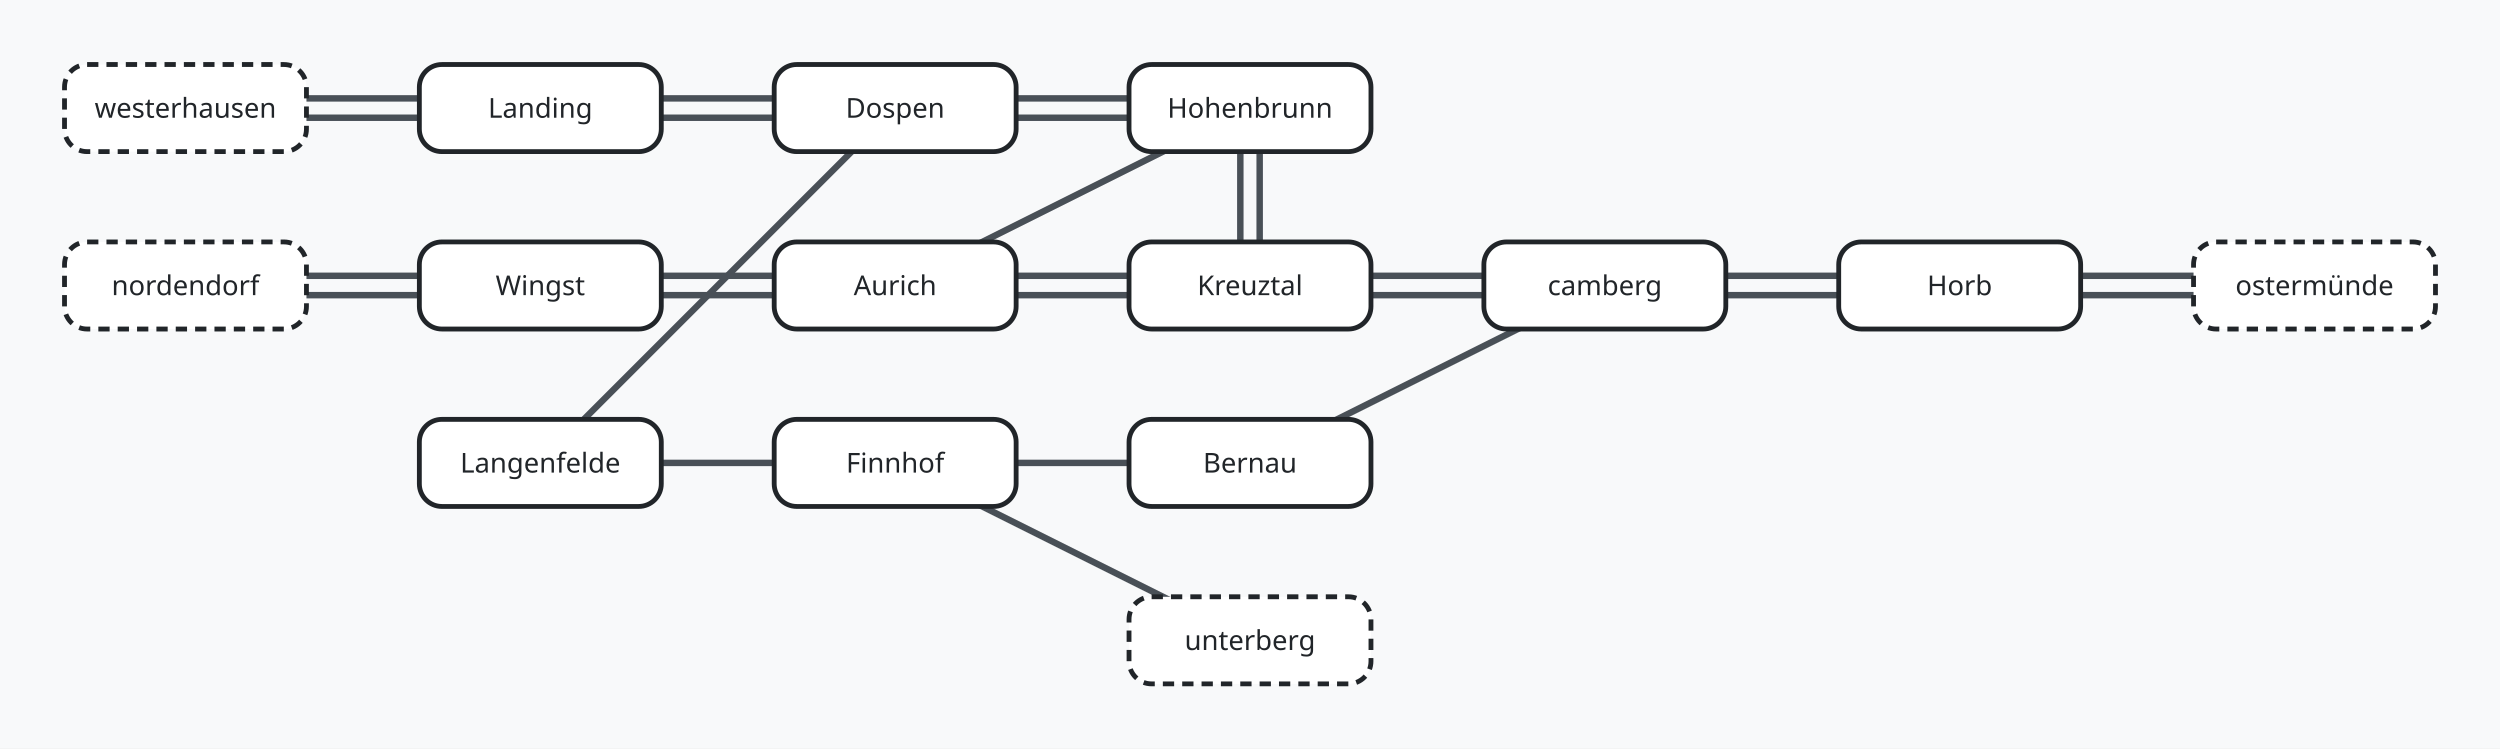
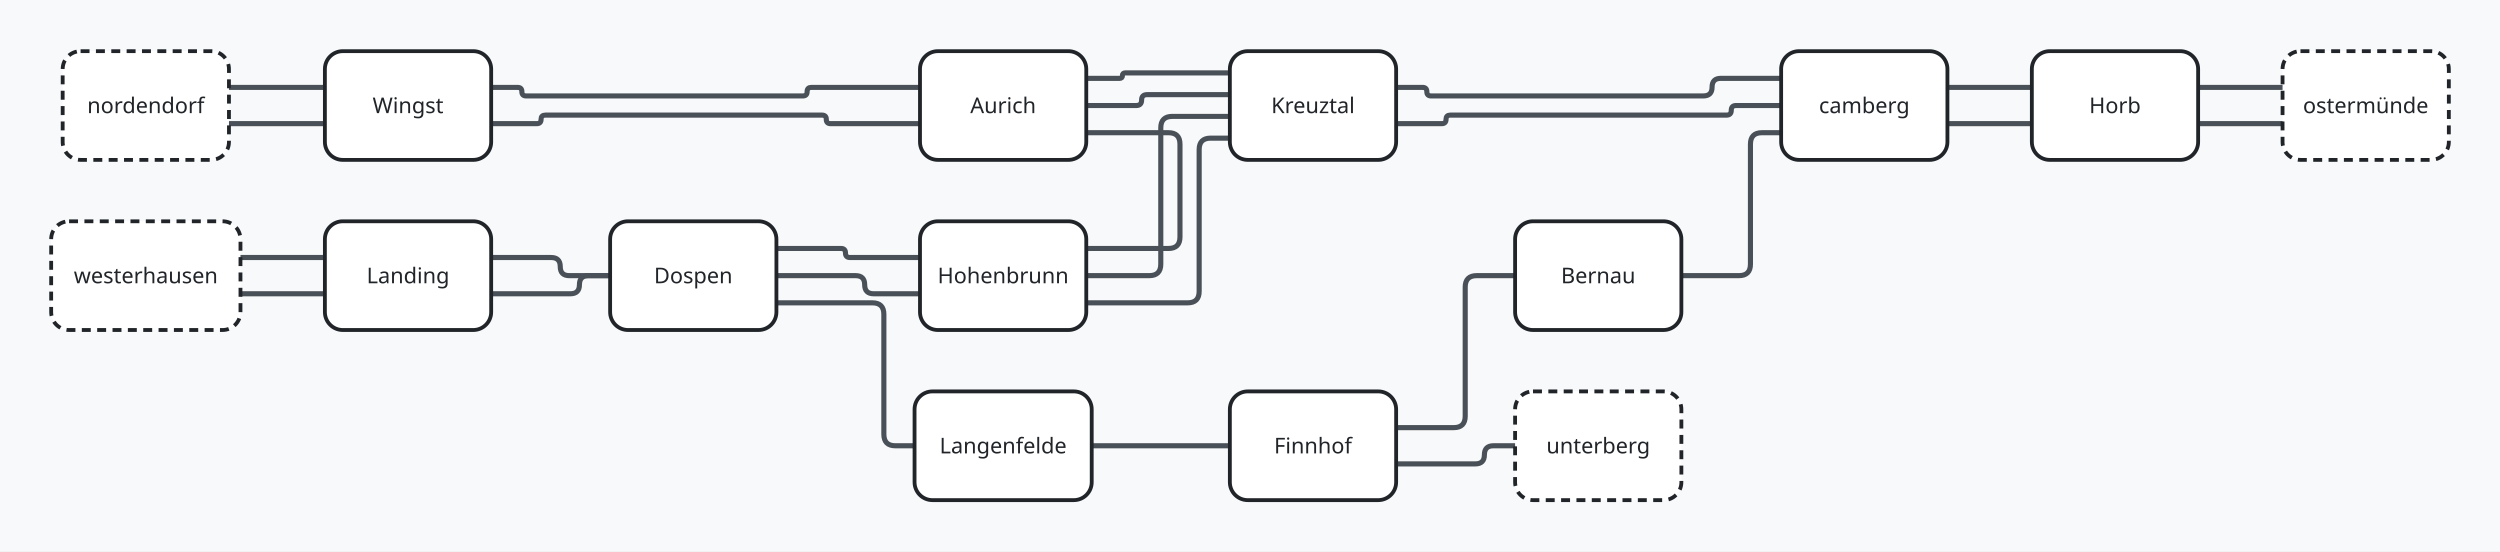
- <svg xmlns="http://www.w3.org/2000/svg" viewBox="0 0 1550 464" role="img">
+ <svg xmlns="http://www.w3.org/2000/svg" viewBox="0 0 1954.5 431" role="img">
  <rect width="100%" height="100%" fill="#f8f9fa" />
-   <line x1="555" y1="183" x2="335" y2="183" stroke="#495057" stroke-width="4" />
-   <line x1="555" y1="171" x2="335" y2="171" stroke="#495057" stroke-width="4" />
-   <line x1="555" y1="171" x2="775" y2="171" stroke="#495057" stroke-width="4" />
-   <line x1="555" y1="183" x2="775" y2="183" stroke="#495057" stroke-width="4" />
-   <line x1="555" y1="177" x2="775" y2="67" stroke="#495057" stroke-width="4" />
-   <line x1="775" y1="287" x2="995" y2="177" stroke="#495057" stroke-width="4" />
-   <line x1="995" y1="183" x2="775" y2="183" stroke="#495057" stroke-width="4" />
-   <line x1="995" y1="171" x2="775" y2="171" stroke="#495057" stroke-width="4" />
-   <line x1="995" y1="171" x2="1215" y2="171" stroke="#495057" stroke-width="4" />
-   <line x1="995" y1="183" x2="1215" y2="183" stroke="#495057" stroke-width="4" />
-   <line x1="555" y1="61" x2="775" y2="61" stroke="#495057" stroke-width="4" />
-   <line x1="555" y1="73" x2="775" y2="73" stroke="#495057" stroke-width="4" />
-   <line x1="555" y1="73" x2="335" y2="73" stroke="#495057" stroke-width="4" />
-   <line x1="555" y1="61" x2="335" y2="61" stroke="#495057" stroke-width="4" />
-   <line x1="555" y1="67" x2="335" y2="287" stroke="#495057" stroke-width="4" />
-   <line x1="775" y1="287" x2="555" y2="287" stroke="#495057" stroke-width="4" />
-   <line x1="555" y1="287" x2="775" y2="397" stroke="#495057" stroke-width="4" />
-   <line x1="781" y1="67" x2="781" y2="177" stroke="#495057" stroke-width="4" />
-   <line x1="769" y1="67" x2="769" y2="177" stroke="#495057" stroke-width="4" />
-   <line x1="1215" y1="171" x2="1435" y2="171" stroke="#495057" stroke-width="4" />
-   <line x1="1215" y1="183" x2="1435" y2="183" stroke="#495057" stroke-width="4" />
-   <line x1="335" y1="73" x2="115" y2="73" stroke="#495057" stroke-width="4" />
-   <line x1="335" y1="61" x2="115" y2="61" stroke="#495057" stroke-width="4" />
-   <line x1="555" y1="287" x2="335" y2="287" stroke="#495057" stroke-width="4" />
-   <line x1="115" y1="171" x2="335" y2="171" stroke="#495057" stroke-width="4" />
-   <line x1="115" y1="183" x2="335" y2="183" stroke="#495057" stroke-width="4" />
-   <rect x="480" y="150" width="150" height="54" rx="14" fill="#ffffff" stroke="#212529" stroke-width="3" />
-   <text x="555" y="183" text-anchor="middle" font-family="sans-serif" font-size="17" fill="#212529">Aurich</text>
-   <rect x="700" y="260" width="150" height="54" rx="14" fill="#ffffff" stroke="#212529" stroke-width="3" />
-   <text x="775" y="293" text-anchor="middle" font-family="sans-serif" font-size="17" fill="#212529">Bernau</text>
-   <rect x="920" y="150" width="150" height="54" rx="14" fill="#ffffff" stroke="#212529" stroke-width="3" />
-   <text x="995" y="183" text-anchor="middle" font-family="sans-serif" font-size="17" fill="#212529">camberg</text>
-   <rect x="480" y="40" width="150" height="54" rx="14" fill="#ffffff" stroke="#212529" stroke-width="3" />
-   <text x="555" y="73" text-anchor="middle" font-family="sans-serif" font-size="17" fill="#212529">Dospen</text>
-   <rect x="480" y="260" width="150" height="54" rx="14" fill="#ffffff" stroke="#212529" stroke-width="3" />
-   <text x="555" y="293" text-anchor="middle" font-family="sans-serif" font-size="17" fill="#212529">Finnhof</text>
-   <rect x="700" y="40" width="150" height="54" rx="14" fill="#ffffff" stroke="#212529" stroke-width="3" />
-   <text x="775" y="73" text-anchor="middle" font-family="sans-serif" font-size="17" fill="#212529">Hohenbrunn</text>
-   <rect x="1140" y="150" width="150" height="54" rx="14" fill="#ffffff" stroke="#212529" stroke-width="3" />
-   <text x="1215" y="183" text-anchor="middle" font-family="sans-serif" font-size="17" fill="#212529">Horb</text>
-   <rect x="700" y="150" width="150" height="54" rx="14" fill="#ffffff" stroke="#212529" stroke-width="3" />
-   <text x="775" y="183" text-anchor="middle" font-family="sans-serif" font-size="17" fill="#212529">Kreuztal</text>
-   <rect x="260" y="40" width="150" height="54" rx="14" fill="#ffffff" stroke="#212529" stroke-width="3" />
-   <text x="335" y="73" text-anchor="middle" font-family="sans-serif" font-size="17" fill="#212529">Landing</text>
-   <rect x="260" y="260" width="150" height="54" rx="14" fill="#ffffff" stroke="#212529" stroke-width="3" />
-   <text x="335" y="293" text-anchor="middle" font-family="sans-serif" font-size="17" fill="#212529">Langenfelde</text>
-   <rect x="40" y="150" width="150" height="54" rx="14" fill="#ffffff" stroke="#212529" stroke-width="3" stroke-dasharray="7 5" />
-   <text x="115" y="183" text-anchor="middle" font-family="sans-serif" font-size="17" fill="#212529">nordendorf</text>
-   <rect x="1360" y="150" width="150" height="54" rx="14" fill="#ffffff" stroke="#212529" stroke-width="3" stroke-dasharray="7 5" />
-   <text x="1435" y="183" text-anchor="middle" font-family="sans-serif" font-size="17" fill="#212529">ostermünde</text>
-   <rect x="700" y="370" width="150" height="54" rx="14" fill="#ffffff" stroke="#212529" stroke-width="3" stroke-dasharray="7 5" />
-   <text x="775" y="403" text-anchor="middle" font-family="sans-serif" font-size="17" fill="#212529">unterberg</text>
-   <rect x="40" y="40" width="150" height="54" rx="14" fill="#ffffff" stroke="#212529" stroke-width="3" stroke-dasharray="7 5" />
-   <text x="115" y="73" text-anchor="middle" font-family="sans-serif" font-size="17" fill="#212529">westerhausen</text>
-   <rect x="260" y="150" width="150" height="54" rx="14" fill="#ffffff" stroke="#212529" stroke-width="3" />
-   <text x="335" y="183" text-anchor="middle" font-family="sans-serif" font-size="17" fill="#212529">Wingst</text>
+   <path d="M 384 68.33 L 404.67 68.33 Q 408 68.33 408 71.67 L 408 71.67 Q 408 75 411.33 75 L 627.67 75 Q 631 75 631 71.67 L 631 71.67 Q 631 68.33 634.33 68.33 L 719.25 68.33" fill="none" stroke="#495057" stroke-width="4" stroke-linecap="round" stroke-linejoin="round" />
+   <path d="M 849.25 82.5 L 888.25 82.5 Q 892.5 82.5 892.5 78.25 L 892.5 78.25 Q 892.5 74 896.75 74 L 961.5 74" fill="none" stroke="#495057" stroke-width="4" stroke-linecap="round" stroke-linejoin="round" />
+   <path d="M 849.25 103.75 L 913.5 103.75 Q 922.5 103.75 922.5 112.75 L 922.5 185.25 Q 922.5 194.25 913.5 194.25 L 849.25 194.25" fill="none" stroke="#495057" stroke-width="4" stroke-linecap="round" stroke-linejoin="round" />
+   <path d="M 1314.5 215.5 L 1359.5 215.5 Q 1368.5 215.5 1368.5 206.5 L 1368.5 112.75 Q 1368.5 103.75 1377.5 103.75 L 1392.5 103.75" fill="none" stroke="#495057" stroke-width="4" stroke-linecap="round" stroke-linejoin="round" />
+   <path d="M 1091.5 68.33 L 1112.17 68.33 Q 1115.5 68.33 1115.5 71.67 L 1115.5 71.67 Q 1115.5 75 1118.83 75 L 1331.63 75 Q 1338.5 75 1338.5 68.13 L 1338.5 68.13 Q 1338.5 61.25 1345.38 61.25 L 1392.5 61.25" fill="none" stroke="#495057" stroke-width="4" stroke-linecap="round" stroke-linejoin="round" />
+   <path d="M 1522.5 96.67 L 1588.5 96.67" fill="none" stroke="#495057" stroke-width="4" stroke-linecap="round" stroke-linejoin="round" />
+   <path d="M 607 215.5 L 668.92 215.5 Q 676 215.5 676 222.58 L 676 222.58 Q 676 229.67 683.08 229.67 L 719.25 229.67" fill="none" stroke="#495057" stroke-width="4" stroke-linecap="round" stroke-linejoin="round" />
+   <path d="M 477 215.5 L 445.08 215.5 Q 438 215.5 438 208.42 L 438 208.42 Q 438 201.33 430.92 201.33 L 384 201.33" fill="none" stroke="#495057" stroke-width="4" stroke-linecap="round" stroke-linejoin="round" />
+   <path d="M 607 236.75 L 682 236.75 Q 691 236.75 691 245.75 L 691 339.5 Q 691 348.5 700 348.5 L 715 348.5" fill="none" stroke="#495057" stroke-width="4" stroke-linecap="round" stroke-linejoin="round" />
+   <path d="M 1091.5 334.33 L 1136.5 334.33 Q 1145.5 334.33 1145.5 325.33 L 1145.5 224.5 Q 1145.5 215.5 1154.5 215.5 L 1184.5 215.5" fill="none" stroke="#495057" stroke-width="4" stroke-linecap="round" stroke-linejoin="round" />
+   <path d="M 1091.5 362.67 L 1153.42 362.67 Q 1160.5 362.67 1160.5 355.58 L 1160.5 355.58 Q 1160.5 348.5 1167.58 348.5 L 1184.5 348.5" fill="none" stroke="#495057" stroke-width="4" stroke-linecap="round" stroke-linejoin="round" />
+   <path d="M 849.25 236.75 L 928.5 236.75 Q 937.5 236.75 937.5 227.75 L 937.5 117 Q 937.5 108 946.5 108 L 961.5 108" fill="none" stroke="#495057" stroke-width="4" stroke-linecap="round" stroke-linejoin="round" />
+   <path d="M 719.25 201.33 L 664.54 201.33 Q 661 201.33 661 197.79 L 661 197.79 Q 661 194.25 657.46 194.25 L 607 194.25" fill="none" stroke="#495057" stroke-width="4" stroke-linecap="round" stroke-linejoin="round" />
+   <path d="M 1588.5 68.33 L 1522.5 68.33" fill="none" stroke="#495057" stroke-width="4" stroke-linecap="round" stroke-linejoin="round" />
+   <path d="M 1718.5 96.67 L 1784.5 96.67" fill="none" stroke="#495057" stroke-width="4" stroke-linecap="round" stroke-linejoin="round" />
+   <path d="M 961.5 57 L 879.63 57 Q 877.5 57 877.5 59.13 L 877.5 59.13 Q 877.5 61.25 875.38 61.25 L 849.25 61.25" fill="none" stroke="#495057" stroke-width="4" stroke-linecap="round" stroke-linejoin="round" />
+   <path d="M 1091.5 96.67 L 1127.17 96.67 Q 1130.5 96.67 1130.5 93.33 L 1130.5 93.33 Q 1130.5 90 1133.83 90 L 1349.75 90 Q 1353.5 90 1353.5 86.25 L 1353.5 86.25 Q 1353.5 82.5 1357.25 82.5 L 1392.5 82.5" fill="none" stroke="#495057" stroke-width="4" stroke-linecap="round" stroke-linejoin="round" />
+   <path d="M 961.5 91 L 916.5 91 Q 907.5 91 907.5 100 L 907.5 206.5 Q 907.5 215.5 898.5 215.5 L 849.25 215.5" fill="none" stroke="#495057" stroke-width="4" stroke-linecap="round" stroke-linejoin="round" />
+   <path d="M 384 229.67 L 445.92 229.67 Q 453 229.67 453 222.58 L 453 222.58 Q 453 215.5 460.08 215.5 L 477 215.5" fill="none" stroke="#495057" stroke-width="4" stroke-linecap="round" stroke-linejoin="round" />
+   <path d="M 254 201.33 L 188 201.33" fill="none" stroke="#495057" stroke-width="4" stroke-linecap="round" stroke-linejoin="round" />
+   <path d="M 853.5 348.5 L 961.5 348.5" fill="none" stroke="#495057" stroke-width="4" stroke-linecap="round" stroke-linejoin="round" />
+   <path d="M 179 96.67 L 254 96.67" fill="none" stroke="#495057" stroke-width="4" stroke-linecap="round" stroke-linejoin="round" />
+   <path d="M 1784.5 68.33 L 1718.5 68.33" fill="none" stroke="#495057" stroke-width="4" stroke-linecap="round" stroke-linejoin="round" />
+   <path d="M 188 229.67 L 254 229.67" fill="none" stroke="#495057" stroke-width="4" stroke-linecap="round" stroke-linejoin="round" />
+   <path d="M 384 96.67 L 419.67 96.67 Q 423 96.67 423 93.33 L 423 93.33 Q 423 90 426.33 90 L 642.67 90 Q 646 90 646 93.33 L 646 93.33 Q 646 96.67 649.33 96.67 L 719.25 96.67" fill="none" stroke="#495057" stroke-width="4" stroke-linecap="round" stroke-linejoin="round" />
+   <path d="M 254 68.33 L 179 68.33" fill="none" stroke="#495057" stroke-width="4" stroke-linecap="round" stroke-linejoin="round" />
+   <rect x="719.25" y="40" width="130" height="85" rx="14" fill="#ffffff" stroke="#212529" stroke-width="3" />
+   <text x="784.25" y="88.45" text-anchor="middle" font-family="sans-serif" font-size="17" fill="#212529">Aurich</text>
+   <rect x="1184.5" y="173" width="130" height="85" rx="14" fill="#ffffff" stroke="#212529" stroke-width="3" />
+   <text x="1249.5" y="221.45" text-anchor="middle" font-family="sans-serif" font-size="17" fill="#212529">Bernau</text>
+   <rect x="1392.5" y="40" width="130" height="85" rx="14" fill="#ffffff" stroke="#212529" stroke-width="3" />
+   <text x="1457.5" y="88.45" text-anchor="middle" font-family="sans-serif" font-size="17" fill="#212529">camberg</text>
+   <rect x="477" y="173" width="130" height="85" rx="14" fill="#ffffff" stroke="#212529" stroke-width="3" />
+   <text x="542" y="221.45" text-anchor="middle" font-family="sans-serif" font-size="17" fill="#212529">Dospen</text>
+   <rect x="961.5" y="306" width="130" height="85" rx="14" fill="#ffffff" stroke="#212529" stroke-width="3" />
+   <text x="1026.5" y="354.45" text-anchor="middle" font-family="sans-serif" font-size="17" fill="#212529">Finnhof</text>
+   <rect x="719.25" y="173" width="130" height="85" rx="14" fill="#ffffff" stroke="#212529" stroke-width="3" />
+   <text x="784.25" y="221.45" text-anchor="middle" font-family="sans-serif" font-size="17" fill="#212529">Hohenbrunn</text>
+   <rect x="1588.5" y="40" width="130" height="85" rx="14" fill="#ffffff" stroke="#212529" stroke-width="3" />
+   <text x="1653.5" y="88.45" text-anchor="middle" font-family="sans-serif" font-size="17" fill="#212529">Horb</text>
+   <rect x="961.5" y="40" width="130" height="85" rx="14" fill="#ffffff" stroke="#212529" stroke-width="3" />
+   <text x="1026.5" y="88.45" text-anchor="middle" font-family="sans-serif" font-size="17" fill="#212529">Kreuztal</text>
+   <rect x="254" y="173" width="130" height="85" rx="14" fill="#ffffff" stroke="#212529" stroke-width="3" />
+   <text x="319" y="221.45" text-anchor="middle" font-family="sans-serif" font-size="17" fill="#212529">Landing</text>
+   <rect x="715" y="306" width="138.5" height="85" rx="14" fill="#ffffff" stroke="#212529" stroke-width="3" />
+   <text x="784.25" y="354.45" text-anchor="middle" font-family="sans-serif" font-size="17" fill="#212529">Langenfelde</text>
+   <rect x="49" y="40" width="130" height="85" rx="14" fill="#ffffff" stroke="#212529" stroke-width="3" stroke-dasharray="7 5" />
+   <text x="114" y="88.45" text-anchor="middle" font-family="sans-serif" font-size="17" fill="#212529">nordendorf</text>
+   <rect x="1784.5" y="40" width="130" height="85" rx="14" fill="#ffffff" stroke="#212529" stroke-width="3" stroke-dasharray="7 5" />
+   <text x="1849.5" y="88.45" text-anchor="middle" font-family="sans-serif" font-size="17" fill="#212529">ostermünde</text>
+   <rect x="1184.5" y="306" width="130" height="85" rx="14" fill="#ffffff" stroke="#212529" stroke-width="3" stroke-dasharray="7 5" />
+   <text x="1249.5" y="354.45" text-anchor="middle" font-family="sans-serif" font-size="17" fill="#212529">unterberg</text>
+   <rect x="40" y="173" width="148" height="85" rx="14" fill="#ffffff" stroke="#212529" stroke-width="3" stroke-dasharray="7 5" />
+   <text x="114" y="221.45" text-anchor="middle" font-family="sans-serif" font-size="17" fill="#212529">westerhausen</text>
+   <rect x="254" y="40" width="130" height="85" rx="14" fill="#ffffff" stroke="#212529" stroke-width="3" />
+   <text x="319" y="88.45" text-anchor="middle" font-family="sans-serif" font-size="17" fill="#212529">Wingst</text>
</svg>
